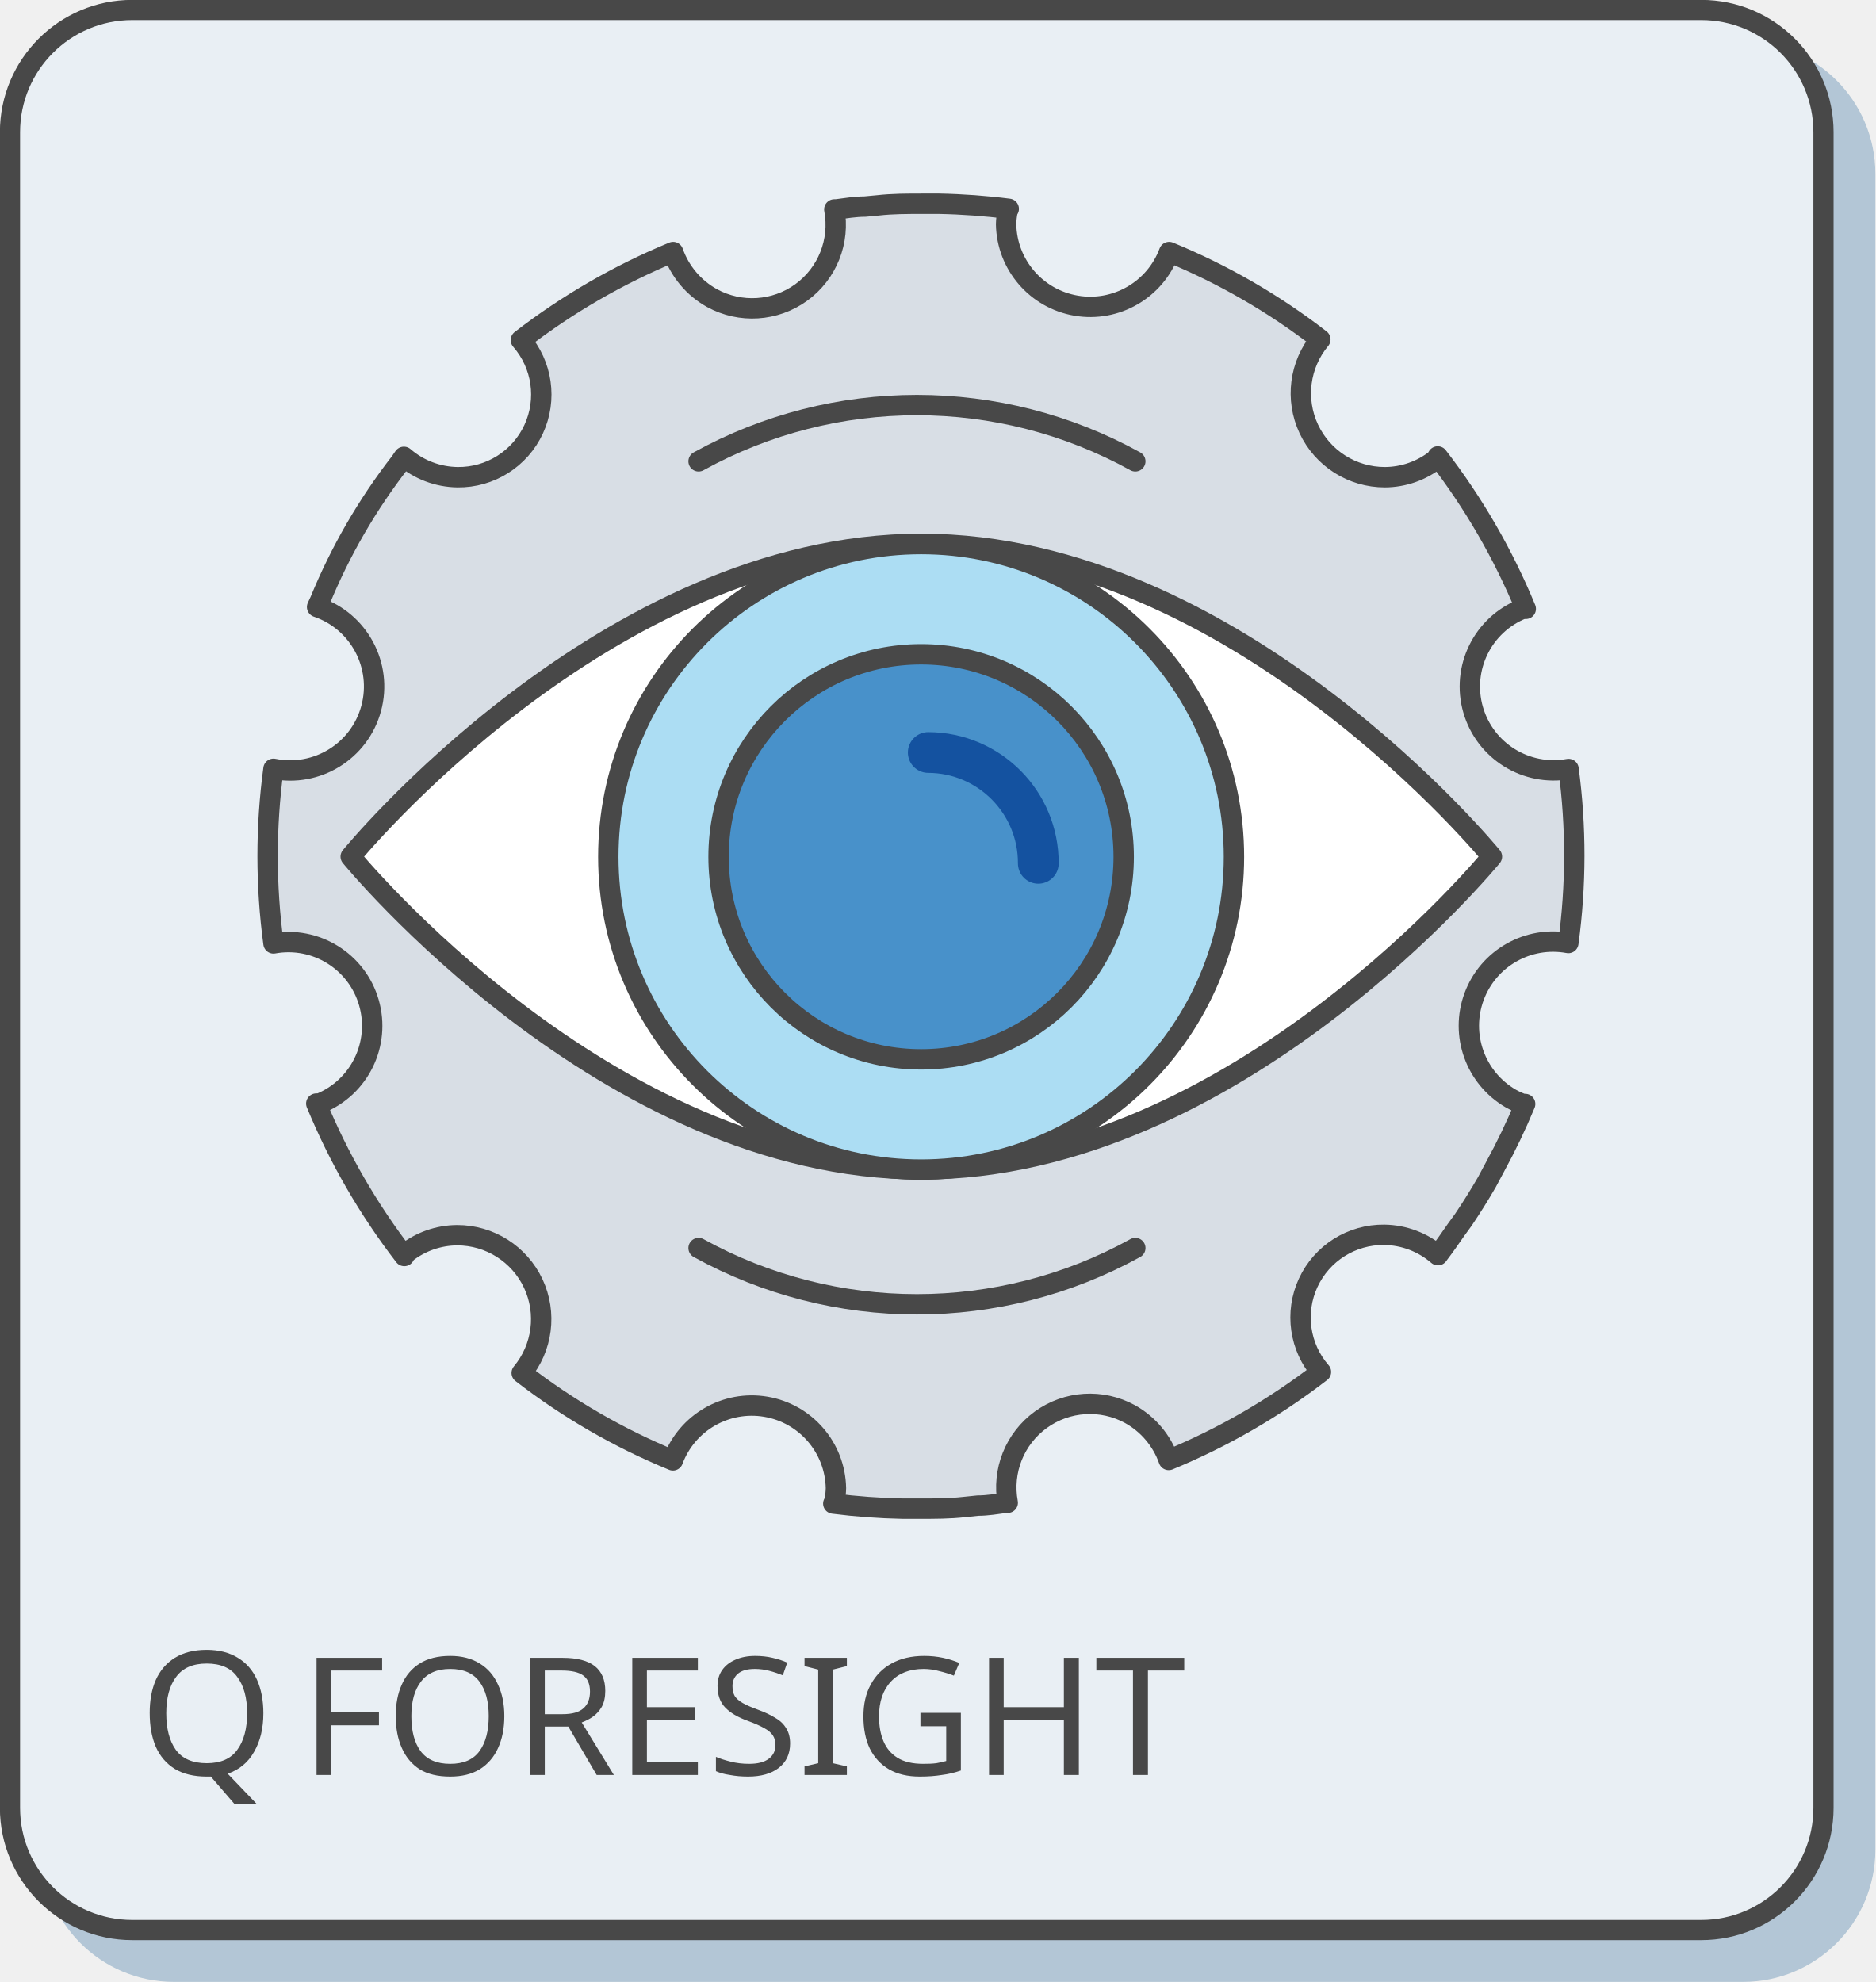
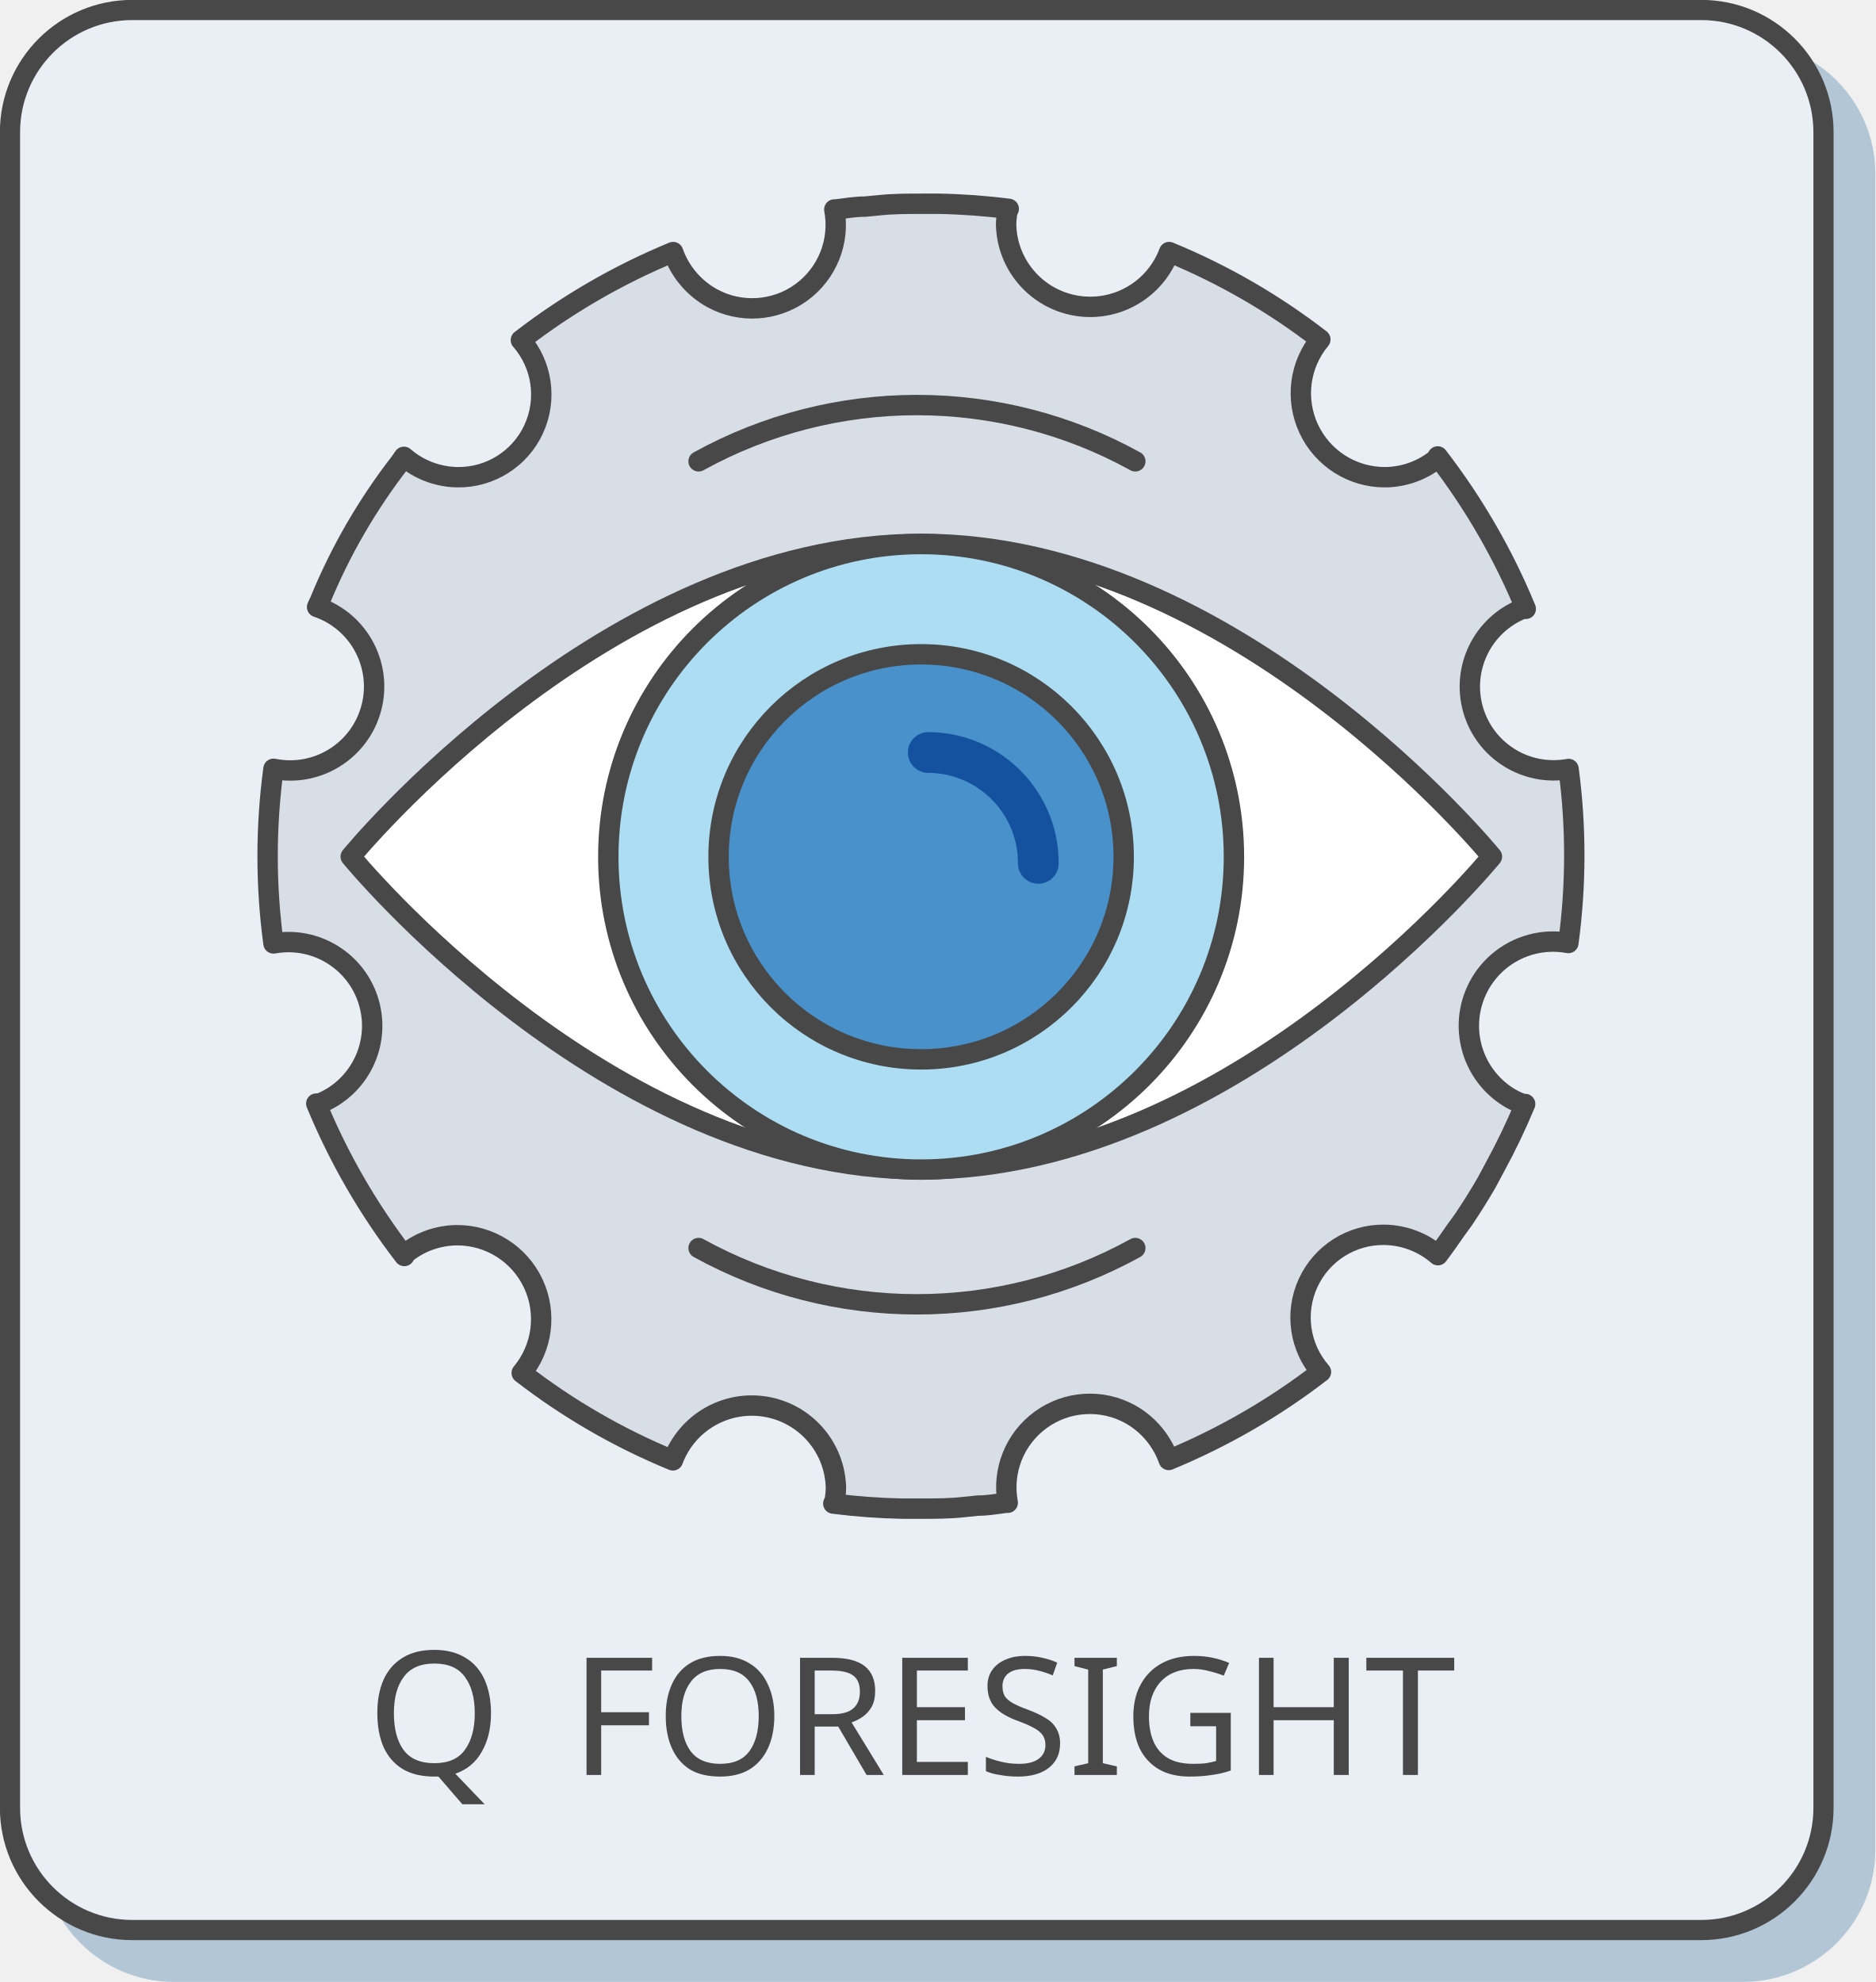
<svg xmlns="http://www.w3.org/2000/svg" viewBox="0 0 92.03 97.27">
  <defs>
    <style>
      .cls-1 {
        isolation: isolate;
      }

      .cls-12, .cls-2 {
        fill: #98b4ca;
        stroke: #98b4ca;
      }

      .cls-2, .cls-3 {
        stroke-miterlimit: 10;
        stroke-width: 0.99px;
      }

      .cls-2 {
        opacity: 0.7;
      }

      .cls-3 {
        fill: #e9eff4;
      }

      .cls-3, .cls-4, .cls-5, .cls-6, .cls-7, .cls-9 {
        stroke: #484848;
      }

      .cls-4 {
        fill: #d8dee5;
      }

      .cls-12, .cls-4, .cls-5, .cls-6, .cls-7, .cls-8, .cls-9 {
        stroke-linecap: round;
        stroke-linejoin: round;
      }

      .cls-5 {
        fill: #fff;
      }

      .cls-6 {
        fill: #acddf3;
      }

      .cls-7 {
        fill: #4891ca;
      }

      .cls-8, .cls-9 {
        fill: none;
      }

      .cls-8 {
        stroke: #4891ca;
        stroke-width: 2px;
        mix-blend-mode: multiply;
      }

+       .cls-10, .cls-11 {
+         fill: #484848;
+         font-family: BlairMdITCTTMedium, BlairMdITCTTMedium;
+       }
+ 
      .cls-10 {
        font-size: 8.47px;
-         fill: #484848;
-         font-family: BlairMdITCTTMedium, BlairMdITCTTMedium;
      }

      .cls-11 {
        font-size: 8.06px;
      }
    </style>
  </defs>
  <g class="cls-1">
    <g id="Слой_1" data-name="Слой 1">
      <g>
        <g>
          <rect class="cls-2" x="2.54" y="2.54" width="88.99" height="94.23" rx="6" ry="6" />
          <rect class="cls-3" x="0.49" y="0.49" width="88.99" height="94.23" rx="6" ry="6" />
        </g>
        <g>
          <g id="Foresight">
            <g>
              <path class="cls-4" d="M332.71,415.76a4.11,4.11,0,0,1-2.26-7.86h.16a32.58,32.58,0,0,0-4.32-7.48l-.08.14a4.09,4.09,0,0,1-2.51.88,4.12,4.12,0,0,1-3.17-6.76,32,32,0,0,0-7.42-4.29,4.13,4.13,0,0,1-8-1.36,3.9,3.9,0,0,1,.07-.65l.06-.11a31.91,31.91,0,0,0-3.41-.25l-.85,0c-.73,0-1.45,0-2.16.08l-.64.06c-.47,0-.94.08-1.41.14h-.09a4.1,4.1,0,0,1-6,4.35,4.16,4.16,0,0,1-1.91-2.26,32.57,32.57,0,0,0-7.47,4.32,4.06,4.06,0,0,1-3.11,6.73,4.11,4.11,0,0,1-2.63-1l-.05.07h0l-.13.19a29.11,29.11,0,0,0-3.94,6.81h0l-.14.3a4.12,4.12,0,0,1-2.14,7.94,32,32,0,0,0,0,8.57,4.11,4.11,0,0,1,2.26,7.86h-.16a32.59,32.59,0,0,0,4.32,7.48l.08-.14a4.09,4.09,0,0,1,2.51-.88,4.12,4.12,0,0,1,3.17,6.76,32,32,0,0,0,7.42,4.29,4.13,4.13,0,0,1,8,1.36,3.89,3.89,0,0,1-.07.65l-.06.11a31.91,31.91,0,0,0,3.41.25l.85,0c.73,0,1.45,0,2.16-.08l.68-.07c.46,0,.92-.08,1.37-.14h.09a4.1,4.1,0,0,1,6-4.35,4.16,4.16,0,0,1,1.9,2.25,32.56,32.56,0,0,0,7.47-4.32,4.06,4.06,0,0,1,3.11-6.73,4.11,4.11,0,0,1,2.63,1l.05-.07h0c.29-.38.56-.77.83-1.16.12-.17.25-.34.37-.51q.6-.89,1.15-1.84c.14-.25.26-.5.4-.75a31.93,31.93,0,0,0,1.48-3.09h-.12a3.91,3.91,0,0,1-.59-.27,4.13,4.13,0,0,1,2.83-7.63A32,32,0,0,0,332.71,415.76Z" transform="translate(-255.74 -378.02)" />
              <path class="cls-5" d="M328.95,420.06s-12.54,15.35-28,15.35-28-15.35-28-15.35,12.53-15.35,28-15.35S328.95,420.06,328.95,420.06Z" transform="translate(-255.74 -378.02)" />
              <circle class="cls-6" cx="45.2" cy="42.05" r="15.35" />
              <circle class="cls-7" cx="45.2" cy="42.05" r="9.94" />
              <path class="cls-8" d="M301.29,414.95a5.42,5.42,0,0,1,5.4,5.44" transform="translate(-255.74 -378.02)" />
            </g>
          </g>
          <path class="cls-9" d="M311.45,400.66a22.17,22.17,0,0,0-21.43,0" transform="translate(-255.74 -378.02)" />
          <path class="cls-9" d="M311.45,439.27a22.17,22.17,0,0,1-21.43,0" transform="translate(-255.74 -378.02)" />
        </g>
-         <text class="cls-10" transform="translate(6.83 87.11)">Q<tspan class="cls-11" x="5.83" y="0" xml:space="preserve"> FORESIGHT</tspan>
-         </text>
+         <text class="cls-10" transform="translate(18 87.11)">Q</text>
+         <text class="cls-11" transform="translate(28 87.11)">FORESIGHT</text>
      </g>
      <g>
        <g>
          <path class="cls-12" d="M337.69,385.67" transform="translate(-255.74 -378.02)" />
          <path class="cls-12" d="M332.16,380.14" transform="translate(-255.74 -378.02)" />
        </g>
        <g>
          <path class="cls-4" d="M337.15,385.12" transform="translate(-255.74 -378.02)" />
          <path class="cls-4" d="M331.62,379.59" transform="translate(-255.74 -378.02)" />
        </g>
      </g>
    </g>
  </g>
</svg>
